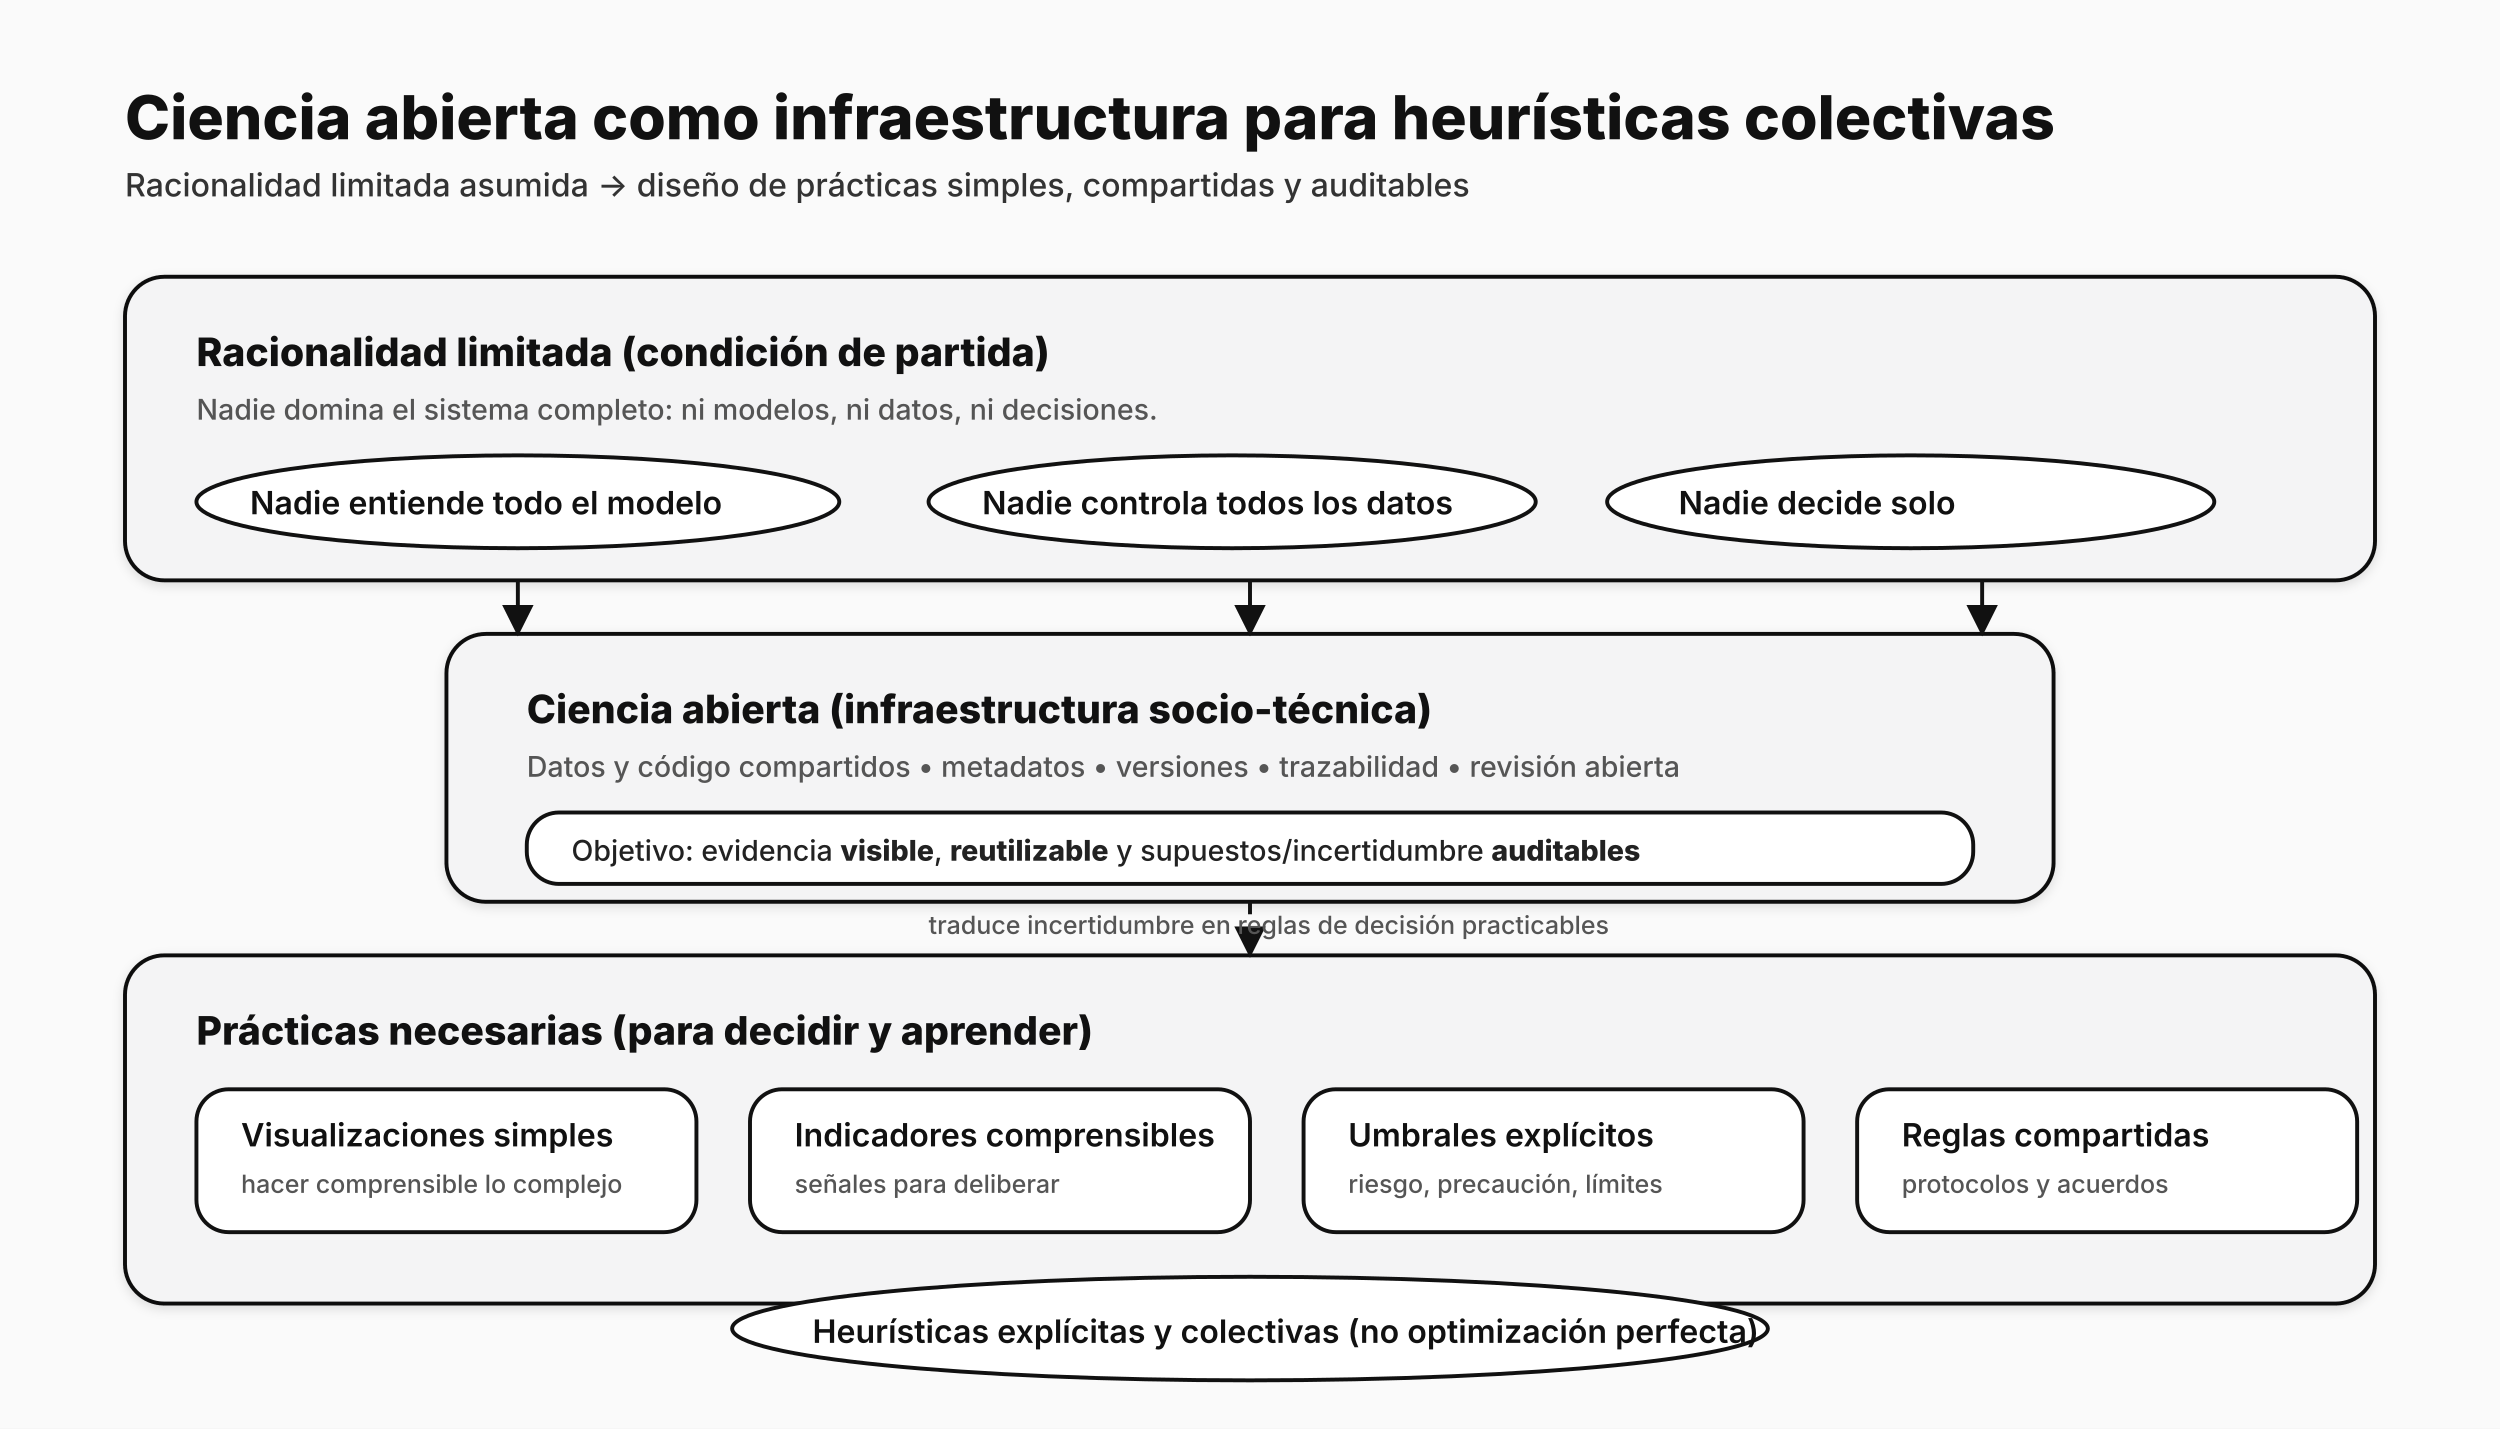
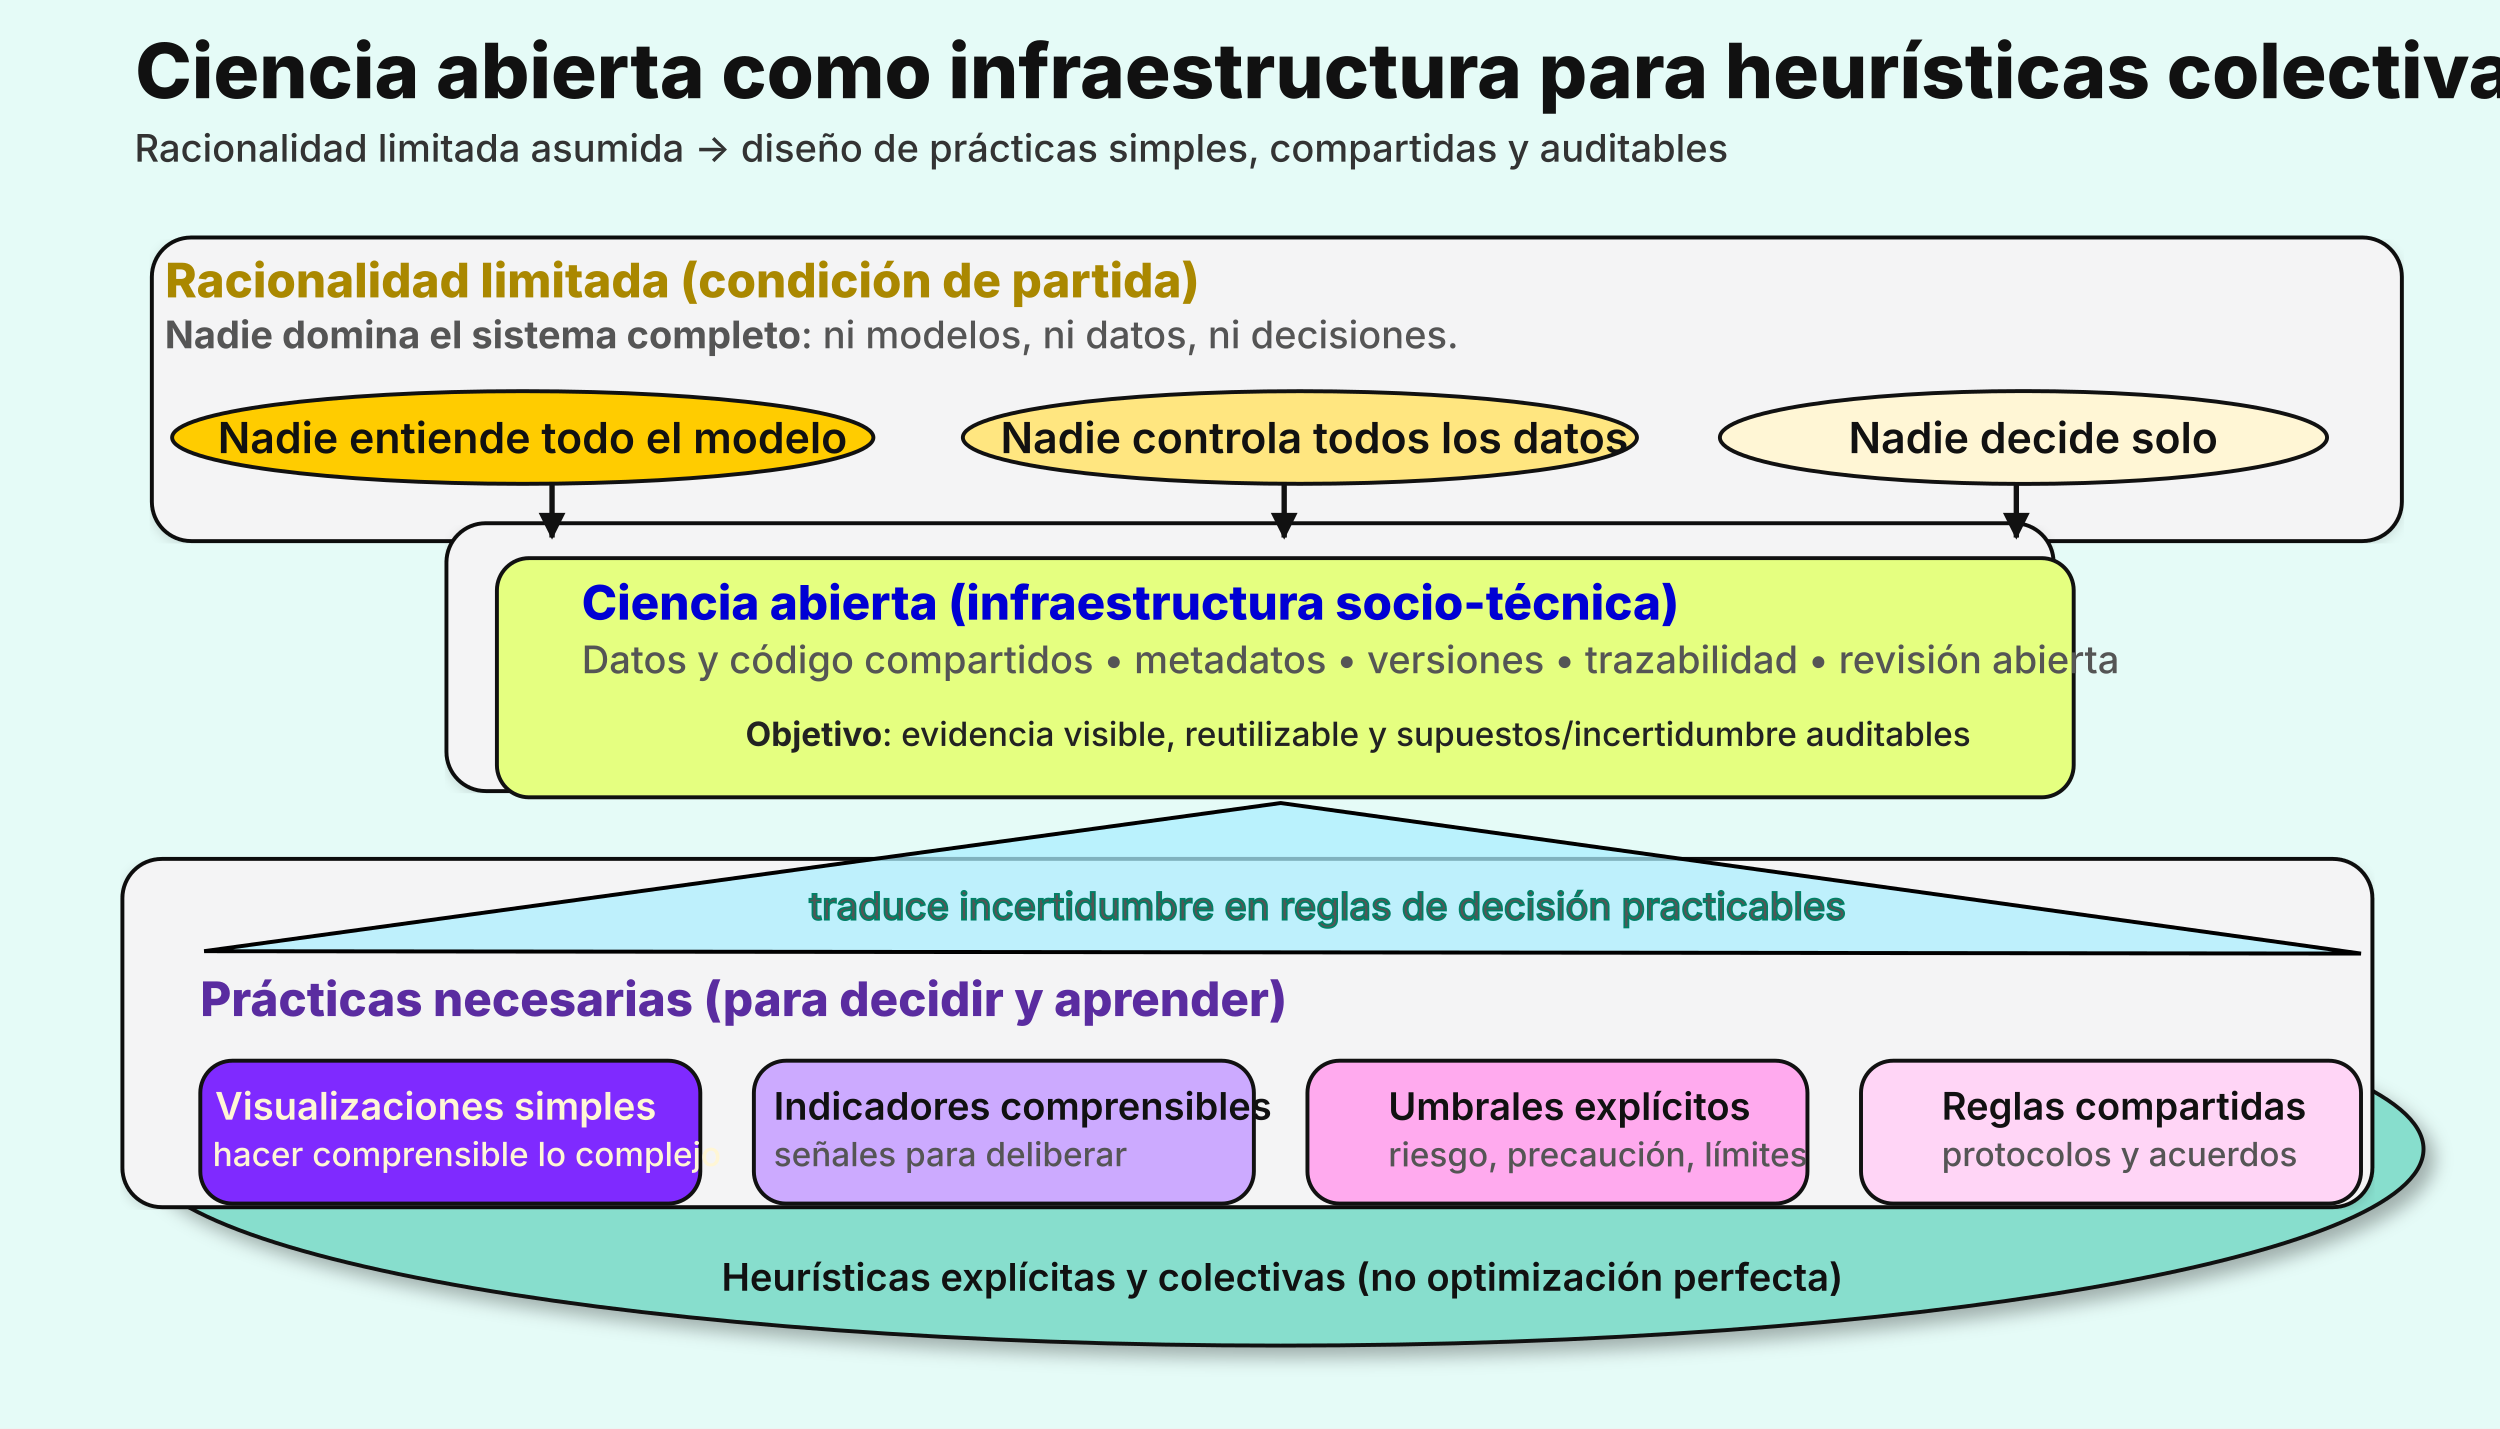
- <svg xmlns="http://www.w3.org/2000/svg" width="1400" height="800" viewBox="0 0 1400 800">
-   <defs>
-     <style type="text/css">
+ <svg xmlns="http://www.w3.org/2000/svg" width="1400" height="800" viewBox="0 0 1400 800" version="1.1" id="svg23">
+   <defs id="defs1">
+     <style type="text/css" id="style1">
      .bg { fill:#fafafa; }
      .title { font-family: "Inter","Segoe UI",Arial,sans-serif; font-size:34px; font-weight:800; fill:#111; }
      .subtitle { font-family: "Inter","Segoe UI",Arial,sans-serif; font-size:18px; font-weight:500; fill:#333; }
      .h { font-family: "Inter","Segoe UI",Arial,sans-serif; font-size:22px; font-weight:800; fill:#111; }
      .t { font-family: "Inter","Segoe UI",Arial,sans-serif; font-size:18px; font-weight:600; fill:#111; }
      .s { font-family: "Inter","Segoe UI",Arial,sans-serif; font-size:16px; font-weight:500; fill:#222; }
      .small { font-family: "Inter","Segoe UI",Arial,sans-serif; font-size:14px; font-weight:500; fill:#444; }
      .box { fill:#fff; stroke:#111; stroke-width:2.2; rx:18; ry:18; }
      .pill { fill:#fff; stroke:#111; stroke-width:2.2; rx:999; ry:999; }
      .panel { fill:#f4f4f5; stroke:#111; stroke-width:2.2; rx:22; ry:22; }
      .arrow { fill:none; stroke:#111; stroke-width:2.2; marker-end:url(#arrow); }
      .arrowDash { fill:none; stroke:#111; stroke-width:2.2; stroke-dasharray:7 7; marker-end:url(#arrow); }
      .muted { fill:#555; }
    </style>
-     <marker id="arrow" viewBox="0 0 10 10" refX="9.2" refY="5" markerWidth="8" markerHeight="8" orient="auto-start-reverse">
-       <path d="M 0 0 L 10 5 L 0 10 z" fill="#111" />
+     <marker id="arrow" viewBox="0 0 10 10" refX="9.2" refY="5" markerWidth="5" markerHeight="5" orient="auto-start-reverse">
+       <path d="M 0 0 L 10 5 L 0 10 z" fill="#111" id="path1" />
    </marker>
-     <filter id="shadow" x="-20%" y="-20%" width="140%" height="140%">
+     <filter id="shadow" x="-0.001" y="-0.007" width="1.002" height="1.015">
      <feDropShadow dx="0" dy="2" stdDeviation="3" flood-color="#000" flood-opacity="0.12" />
    </filter>
+     <filter style="color-interpolation-filters:sRGB;" id="filter62" x="-0.01" y="-0.06" width="1.025" height="1.145">
+       <feFlood result="flood" in="SourceGraphic" flood-opacity="0.302" flood-color="rgb(0,0,0)" id="feFlood61" />
+       <feGaussianBlur result="blur" in="SourceGraphic" stdDeviation="5" id="feGaussianBlur61" />
+       <feOffset result="offset" in="blur" dx="5.2" dy="5.7" id="feOffset61" />
+       <feComposite result="comp1" operator="in" in="flood" in2="offset" id="feComposite61" />
+       <feComposite result="comp2" operator="over" in="SourceGraphic" in2="comp1" id="feComposite62" />
+     </filter>
  </defs>
-   <rect class="bg" x="0" y="0" width="1400" height="800" />
-   <text class="title" x="70" y="78">Ciencia abierta como infraestructura para heurísticas colectivas</text>
-   <text class="subtitle" x="70" y="110">Racionalidad limitada asumida → diseño de prácticas simples, compartidas y auditables</text>
-   <g filter="url(#shadow)">
-     <rect class="panel" x="70" y="155" width="1260" height="170" />
+   <rect class="bg" x="0" y="0" width="1400" height="800" id="rect1" style="fill:#e1fff9;fill-opacity:0.729" />
+   <rect class="pill" x="77.169" y="533.425" width="1280" height="220.112" id="rect21" style="fill:#87decd;filter:url(#filter62)" ry="28.837" />
+   <text class="title" x="75.706" y="54.992" id="text1" style="font-size:42.667px">Ciencia abierta como infraestructura para heurísticas colectivas</text>
+   <text class="subtitle" x="75.289" y="90.545" id="text2" style="font-size:21.333px">Racionalidad limitada asumida → diseño de prácticas simples, compartidas y auditables</text>
+   <g filter="url(#shadow)" id="g2" transform="translate(15.0436,-22)">
+     <rect class="panel" x="70" y="155" width="1260" height="170" id="rect2" />
  </g>
-   <text class="h" x="110" y="205">Racionalidad limitada (condición de partida)</text>
-   <text class="s muted" x="110" y="235">Nadie domina el sistema completo: ni modelos, ni datos, ni decisiones.</text>
-   <rect class="pill" x="110" y="255" width="360" height="52" />
-   <text class="t" x="140" y="288">Nadie entiende todo el modelo</text>
-   <rect class="pill" x="520" y="255" width="340" height="52" />
-   <text class="t" x="550" y="288">Nadie controla todos los datos</text>
-   <rect class="pill" x="900" y="255" width="340" height="52" />
-   <text class="t" x="940" y="288">Nadie decide solo</text>
-   <g filter="url(#shadow)">
-     <rect class="panel" x="250" y="355" width="900" height="150" />
+   <text class="h" x="92.543" y="166.53" id="text3" style="font-size:26.667px;fill:#aa8800">Racionalidad limitada (condición de partida)</text>
+   <text class="s muted" x="92.291" y="195.048" id="text4" style="font-size:21.333px">
+     <tspan style="font-style:normal;font-variant:normal;font-weight:bold;font-stretch:normal;font-family:Inter, 'Segoe UI', Arial, sans-serif;-inkscape-font-specification:'Inter, Segoe UI, Arial, sans-serif Bold'" id="tspan26">Nadie domina el sistema completo</tspan>: ni modelos, ni datos, ni decisiones.</text>
+   <rect class="pill" x="96.393" y="219.048" width="392.704" height="51.904" id="rect4" style="fill:#ffcc00" />
+   <text class="t" x="121.932" y="253.742" id="text5" style="font-size:24px">Nadie entiende todo el modelo</text>
+   <rect class="pill" x="539.203" y="219.058" width="377.484" height="51.884" id="rect5" style="fill:#ffe680" />
+   <text class="t" x="560.285" y="253.742" id="text6" style="font-size:24px">Nadie controla todos los datos</text>
+   <rect class="pill" x="963.145" y="219" width="340" height="52" id="rect6" style="fill:#fff6d5" />
+   <text class="t" x="1035.17" y="253.742" id="text7" style="font-size:24px">Nadie decide solo</text>
+   <g filter="url(#shadow)" id="g7" transform="translate(0,-62)">
+     <rect class="panel" x="250" y="355" width="900" height="150" id="rect7" />
  </g>
-   <text class="h" x="295" y="405">Ciencia abierta (infraestructura socio-técnica)</text>
-   <text class="s muted" x="295" y="435">Datos y código compartidos • metadatos • versiones • trazabilidad • revisión abierta</text>
-   <rect class="box" x="295" y="455" width="810" height="40" />
-   <text class="s" x="320" y="482">Objetivo: evidencia <tspan font-weight="800">visible</tspan>, <tspan font-weight="800">reutilizable</tspan> y supuestos/incertidumbre <tspan font-weight="800">auditables</tspan>
+   <rect class="box" x="278.27" y="312.555" width="882.997" height="133.944" id="rect9" style="fill:#e5ff80" ry="34.69" />
+   <text class="h" x="325.782" y="347" id="text8" style="font-size:26.667px;fill:#0000d4">
+     <tspan style="fill:#0000d4" id="tspan28">Ciencia abierta (infraestructura socio-técnica)</tspan>
  </text>
-   <path class="arrow" d="M 290 325 C 290 345, 290 345, 290 355" />
-   <path class="arrow" d="M 700 325 C 700 345, 700 345, 700 355" />
-   <path class="arrow" d="M 1110 325 C 1110 345, 1110 345, 1110 355" />
-   <g filter="url(#shadow)">
-     <rect class="panel" x="70" y="535" width="1260" height="195" />
+   <text class="s muted" x="325.782" y="377" id="text9" style="font-size:21.333px">Datos y código compartidos • metadatos • versiones • trazabilidad • revisión abierta</text>
+   <text class="s" x="417.495" y="417.712" id="text11" style="font-size:18.667px">
+     <tspan style="font-style:normal;font-variant:normal;font-weight:bold;font-stretch:normal;font-family:Inter, 'Segoe UI', Arial, sans-serif;-inkscape-font-specification:'Inter, Segoe UI, Arial, sans-serif Bold'" id="tspan25">Objetivo</tspan>: evidencia visible, reutilizable y supuestos/incertidumbre auditables</text>
+   <path class="arrow" d="m 309.145,271 c 0,20 0,20 0,30" id="path11" style="stroke-width:3;stroke-dasharray:none" />
+   <path class="arrow" d="m 719.145,271 c 0,20 0,20 0,30" id="path12" style="stroke-width:3;stroke-dasharray:none" />
+   <path class="arrow" d="m 1129.145,271 c 0,20 0,20 0,30" id="path13" style="stroke-width:3;stroke-dasharray:none" />
+   <g filter="url(#shadow)" id="g13" transform="translate(-1.455596,-54)">
+     <rect class="panel" x="70" y="535" width="1260" height="195" id="rect13" />
  </g>
-   <text class="h" x="110" y="585">Prácticas necesarias (para decidir y aprender)</text>
-   <rect class="box" x="110" y="610" width="280" height="80" />
-   <text class="t" x="135" y="642">Visualizaciones simples</text>
-   <text class="small muted" x="135" y="668">hacer comprensible lo complejo</text>
-   <rect class="box" x="420" y="610" width="280" height="80" />
-   <text class="t" x="445" y="642">Indicadores comprensibles</text>
-   <text class="small muted" x="445" y="668">señales para deliberar</text>
-   <rect class="box" x="730" y="610" width="280" height="80" />
-   <text class="t" x="755" y="642">Umbrales explícitos</text>
-   <text class="small muted" x="755" y="668">riesgo, precaución, límites</text>
-   <rect class="box" x="1040" y="610" width="280" height="80" />
-   <text class="t" x="1065" y="642">Reglas compartidas</text>
-   <text class="small muted" x="1065" y="668">protocolos y acuerdos</text>
-   <rect class="pill" x="410" y="715" width="580" height="58" />
-   <text class="t" x="455" y="752">Heurísticas explícitas y colectivas (no optimización perfecta)</text>
-   <path class="arrowDash" d="M 700 505 C 700 520, 700 520, 700 535" />
-   <text class="small muted" x="520" y="523">traduce incertidumbre en reglas de decisión practicables</text>
+   <text class="h" x="112.169" y="569" id="text13" style="font-size:26.667px">
+     <tspan style="fill:#5a2ca0" id="tspan27">Prácticas necesarias (para decidir y aprender)</tspan>
+   </text>
+   <rect class="box" x="112.169" y="594" width="280" height="80" id="rect14" style="fill:#7f2aff" />
+   <text class="t" x="120.434" y="627.013" id="text14" style="font-size:21.333px;fill:#fff6d5">Visualizaciones simples</text>
+   <text class="small muted" x="119.091" y="653.013" id="text15" style="font-size:18.667px;fill:#fff6d5">hacer comprensible lo complejo</text>
+   <rect class="box" x="422.169" y="594" width="280" height="80" id="rect15" style="fill:#ccaaff" />
+   <text class="t" x="433.273" y="627.056" id="text16" style="font-size:21.333px">Indicadores comprensibles</text>
+   <text class="small muted" x="433.273" y="653.056" id="text17" style="font-size:18.667px">señales para deliberar</text>
+   <rect class="box" x="732.169" y="594" width="280" height="80" id="rect17" style="fill:#ffaaee" />
+   <text class="t" x="777.432" y="627.169" id="text18" style="font-size:21.333px">Umbrales explícitos</text>
+   <text class="small muted" x="777.432" y="653.169" id="text19" style="font-size:18.667px">riesgo, precaución, límites</text>
+   <rect class="box" x="1042.169" y="594" width="280" height="80" id="rect19" style="fill:#ffd5f6" />
+   <text class="t" x="1087.349" y="627.013" id="text20" style="font-size:21.333px">Reglas compartidas</text>
+   <text class="small muted" x="1087.349" y="653.013" id="text21" style="font-size:18.667px">protocolos y acuerdos</text>
+   <text class="t" x="404.049" y="722.814" id="text22" style="font-size:21.333px">Heurísticas explícitas y colectivas (no optimización perfecta)</text>
+   <path id="path32" style="fill:#aaeeff;fill-opacity:0.729;fill-rule:evenodd;stroke:#000000;stroke-width:2.212;stroke-dasharray:none" d="M 114.315,532.659 717.169,449.699 1322.158,534.005 Z" />
+   <text class="small muted" x="453.076" y="515" id="text23" style="font-size:21.333px;stroke:#008066">traduce incertidumbre en reglas de decisión practicables</text>
</svg>
